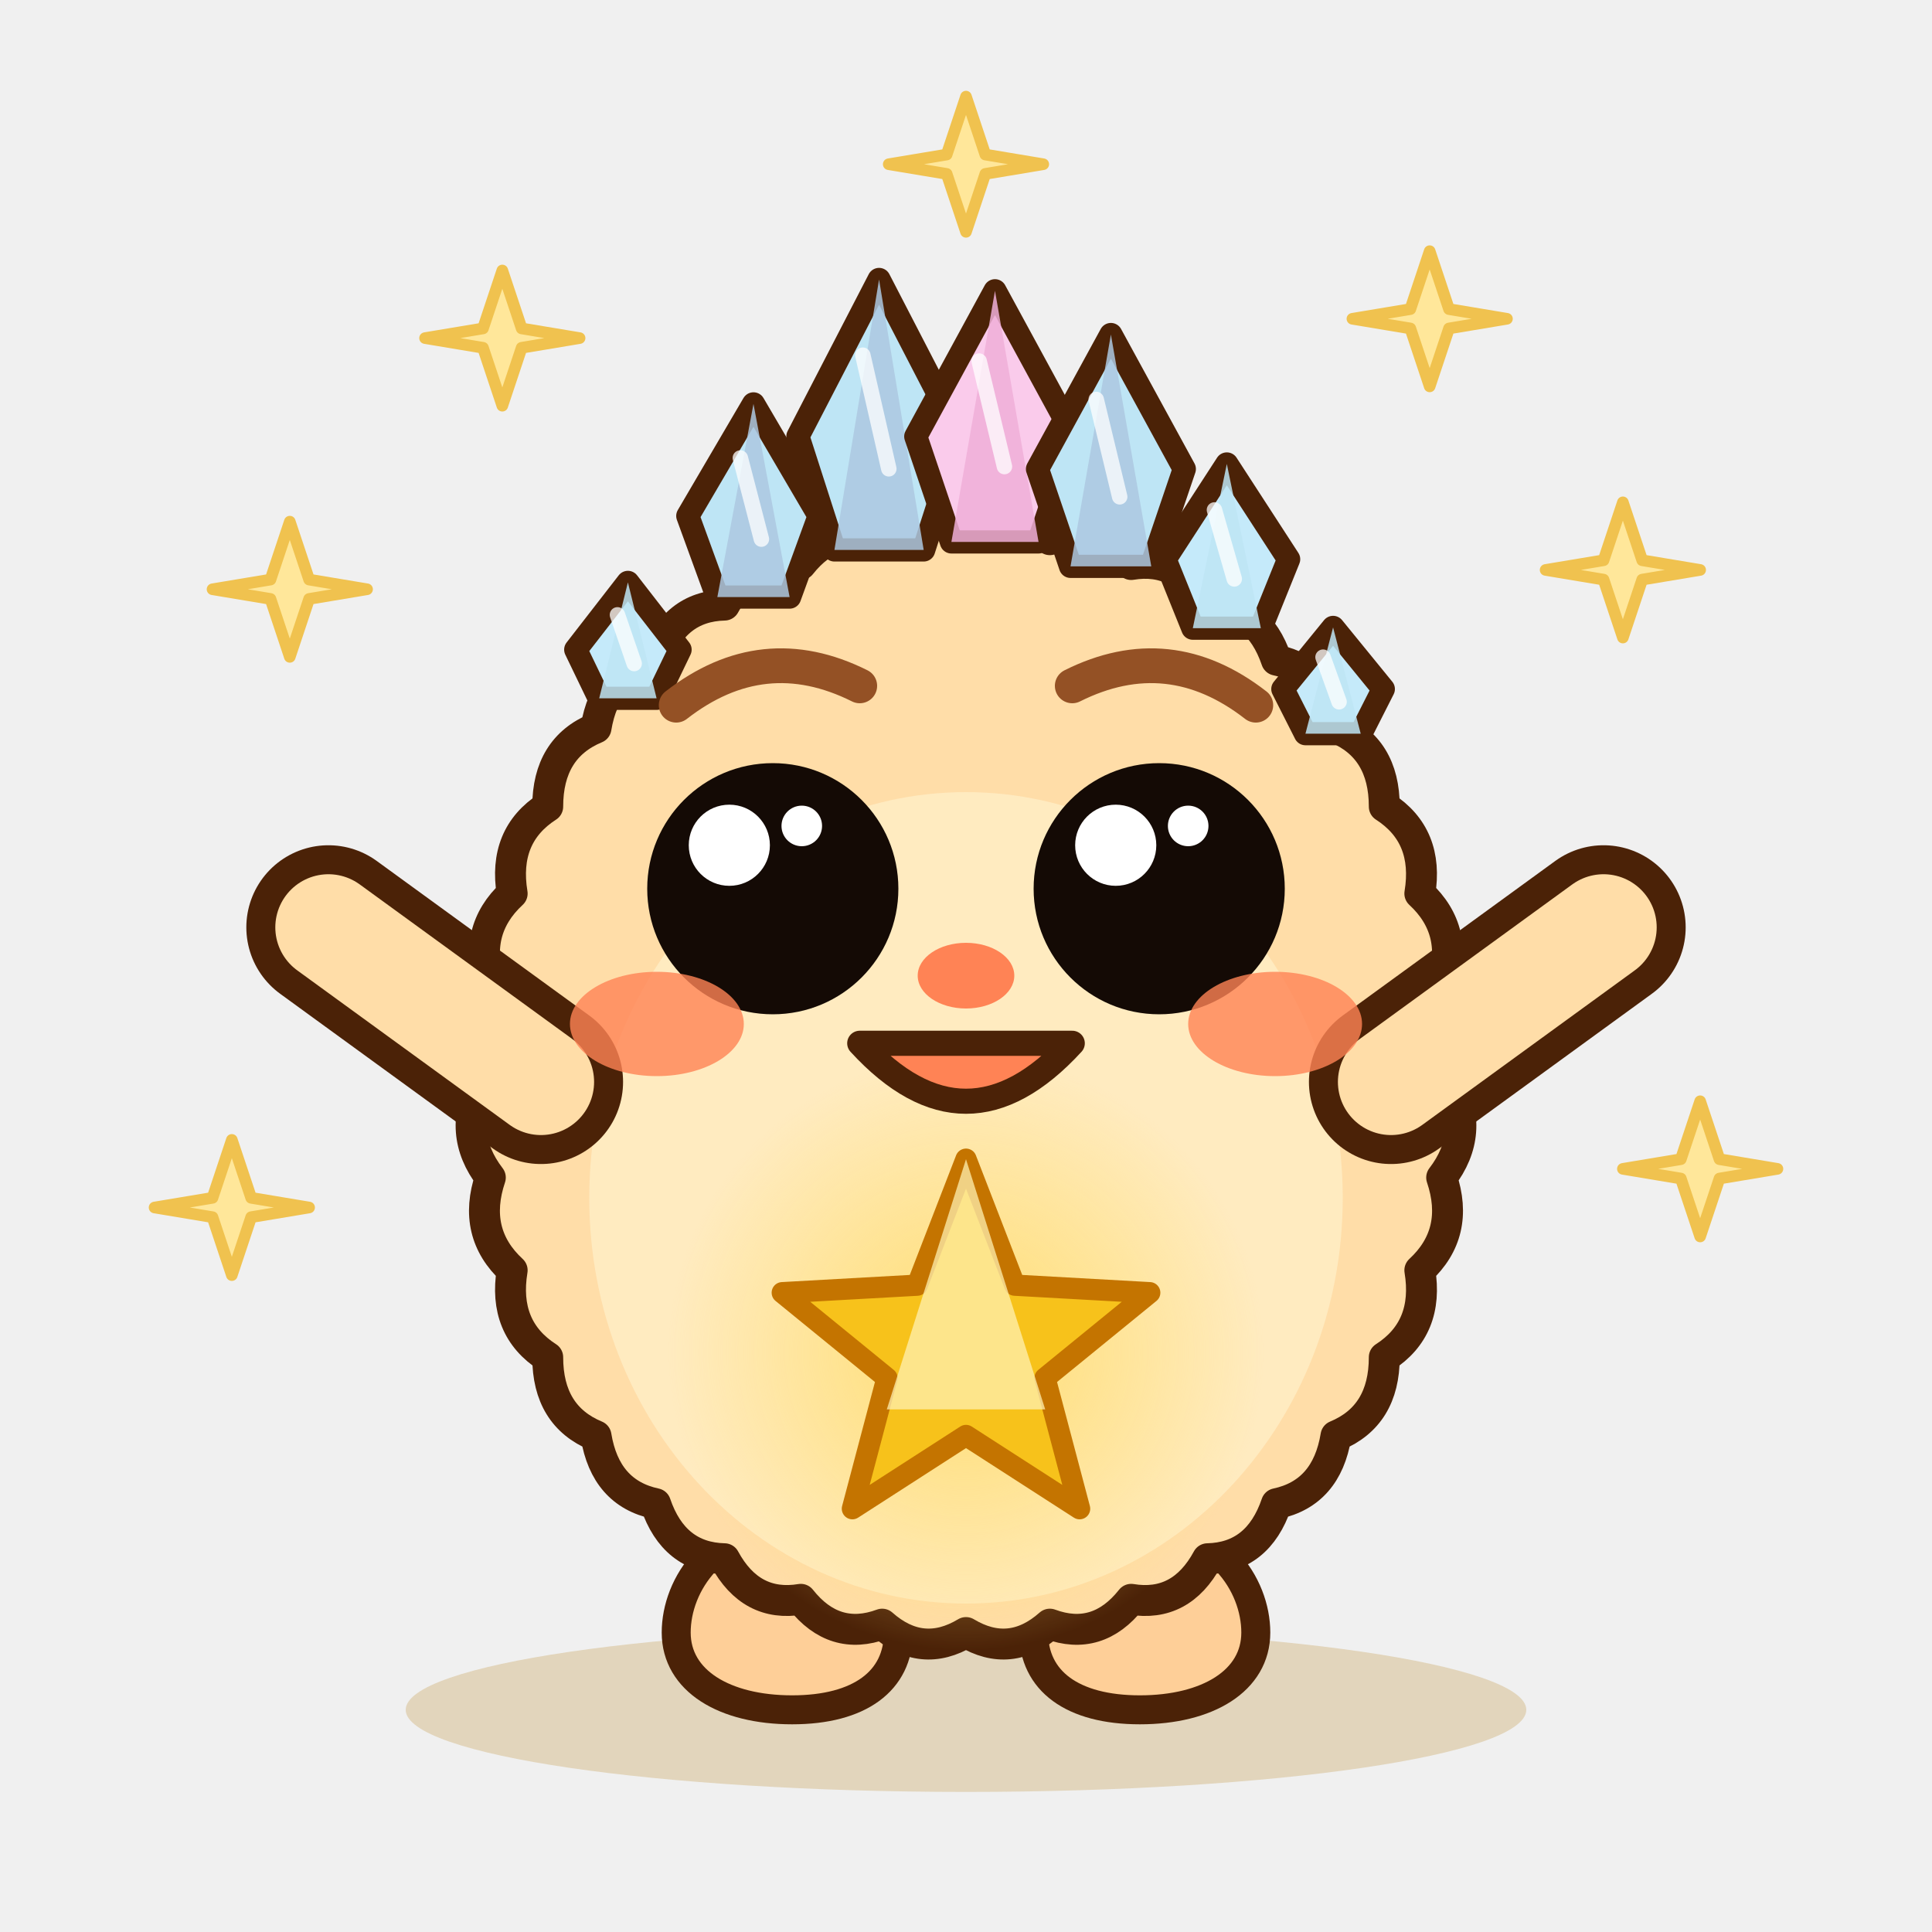
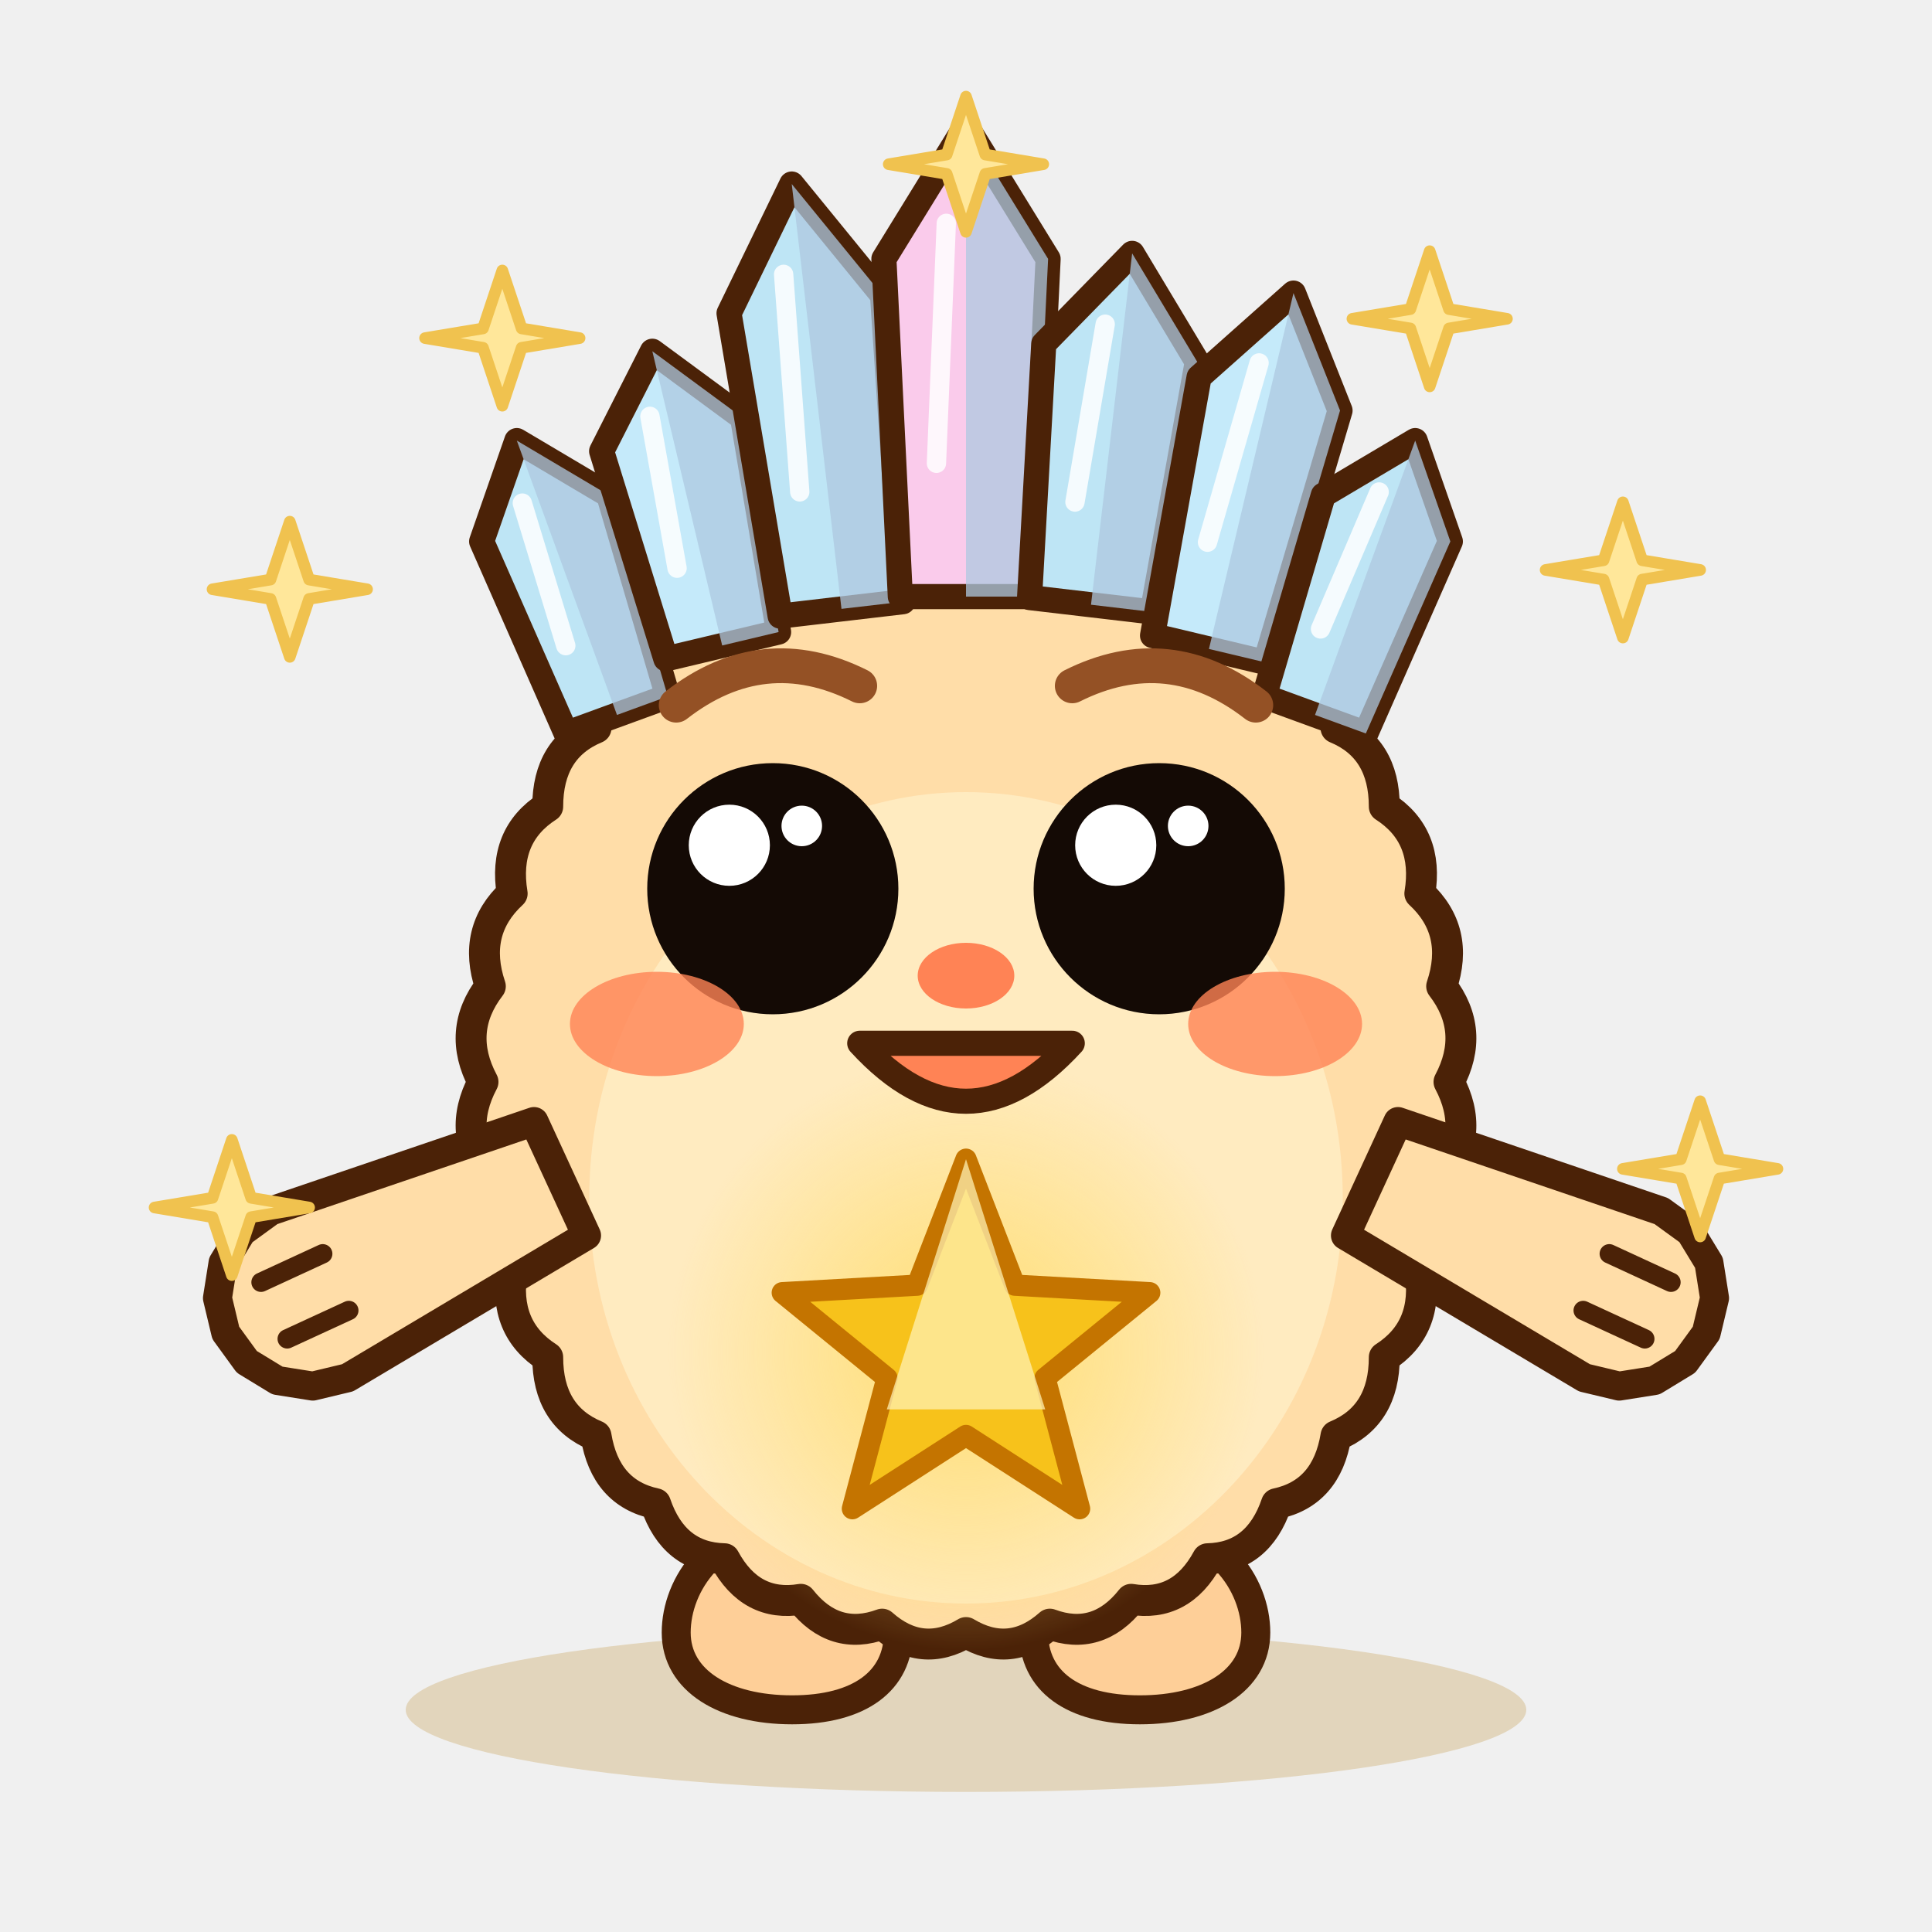
<svg xmlns="http://www.w3.org/2000/svg" viewBox="0 0 200 200" width="200" height="200" role="img" aria-label="Gobi qui apparait">
  <g id="gobi-corps">
    <defs>
      <radialGradient id="halo-coeur" cx="50%" cy="50%" r="50%">
        <stop offset="0%" stop-color="#FFDD6D" stop-opacity="0.95" />
        <stop offset="100%" stop-color="#FFDD6D" stop-opacity="0" />
      </radialGradient>
    </defs>
    <ellipse id="ombre-au-sol" cx="100" cy="177" rx="58" ry="8.5" fill="#D4BA87" opacity="0.5" />
    <path id="pied-gauche" d="M82,158 C74,158 70,164 70,169 C70,174 75,177 82,177 C89,177 93,174 93,169 C93,164 90,158 82,158 Z" fill="#FECF98" stroke="#4B2207" stroke-width="3" stroke-linejoin="round" />
    <path id="pied-droit" d="M118,158 C110,158 107,164 107,169 C107,174 111,177 118,177 C125,177 130,174 130,169 C130,164 126,158 118,158 Z" fill="#FECF98" stroke="#4B2207" stroke-width="3" stroke-linejoin="round" />
    <path id="corps-fourrure" d="M100,55 Q104.59,52.24 108.68,55.87 Q113.62,54.04 117.1,58.44 Q122.26,57.58 125,62.64 Q130.24,62.76 132.14,68.34 Q137.33,69.44 138.3,75.36 Q143.3,77.43 143.3,83.5 Q147.97,86.5 146.98,92.5 Q151.17,96.37 149.24,102.1 Q152.8,106.73 150,112 Q152.8,117.27 149.24,121.9 Q151.17,127.63 146.98,131.5 Q147.97,137.5 143.3,140.5 Q143.3,146.57 138.3,148.64 Q137.33,154.56 132.14,155.66 Q130.24,161.24 125,161.36 Q122.26,166.42 117.1,165.56 Q113.62,169.96 108.68,168.13 Q104.59,171.76 100,169 Q95.41,171.76 91.32,168.13 Q86.38,169.96 82.9,165.56 Q77.74,166.42 75,161.36 Q69.76,161.24 67.86,155.66 Q62.67,154.56 61.7,148.64 Q56.7,146.57 56.7,140.5 Q52.03,137.5 53.02,131.5 Q48.83,127.63 50.76,121.9 Q47.2,117.27 50,112 Q47.2,106.73 50.76,102.1 Q48.83,96.37 53.02,92.5 Q52.03,86.5 56.7,83.5 Q56.7,77.43 61.7,75.36 Q62.67,69.44 67.86,68.34 Q69.76,62.76 75,62.64 Q77.74,57.58 82.9,58.44 Q86.38,54.04 91.32,55.87 Q95.41,52.24 100,55 Z" fill="#FFDDA8" stroke="#4B2207" stroke-width="3.2" stroke-linejoin="round" />
    <ellipse id="corps-ventre" cx="100" cy="124" rx="39" ry="42" fill="#FFECC3" opacity="0.9" />
    <g id="coeur-de-pierre">
      <circle id="coeur-halo" cx="100" cy="140" r="31" fill="url(#halo-coeur)" />
      <path id="coeur-etoile" d="M100,120 L105.05,133.04 L119.02,133.82 L108.18,142.66 L111.76,156.18 L100,148.6 L88.24,156.18 L91.82,142.66 L80.98,133.82 L94.95,133.04 Z" fill="#F7C21B" stroke="#C47400" stroke-width="2.2" stroke-linejoin="round" />
      <path id="coeur-facette" d="M100,120 L108.2,145.9 L91.8,145.9 Z" fill="#FFF0B0" opacity="0.75" />
    </g>
  </g>
  <g id="gobi-parure">
-     <path d="M65,60.29 L70.4,67.25 L67.97,72.29 L62.03,72.29 L59.6,67.25 Z" fill="#C5EAFA" stroke="#4B2207" stroke-width="2.4" stroke-linejoin="round" />
-     <path d="M65,60.29 L67.97,72.29 L62.03,72.29 Z" fill="#BEE5F5" stroke="none" opacity="0.85" />
-     <path d="M63.92,63.65 L65.65,68.69" stroke="#FFFFFF" stroke-width="1.6" stroke-linecap="round" opacity="0.75" fill="none" />
-     <path d="M78,41.81 L84.8,53.41 L81.74,61.81 L74.26,61.81 L71.2,53.41 Z" fill="#BEE5F5" stroke="#4B2207" stroke-width="2.4" stroke-linejoin="round" />
-     <path d="M78,41.81 L81.74,61.81 L74.26,61.81 Z" fill="#ADC8E0" stroke="none" opacity="0.85" />
-     <path d="M76.64,47.41 L78.82,55.81" stroke="#FFFFFF" stroke-width="1.6" stroke-linecap="round" opacity="0.75" fill="none" />
-     <path d="M91,28.93 L99.4,45.17 L95.62,56.93 L86.38,56.93 L82.6,45.17 Z" fill="#BEE5F5" stroke="#4B2207" stroke-width="2.4" stroke-linejoin="round" />
-     <path d="M91,28.93 L95.62,56.93 L86.38,56.93 Z" fill="#ADC8E0" stroke="none" opacity="0.85" />
-     <path d="M89.32,36.77 L92.01,48.53" stroke="#FFFFFF" stroke-width="1.6" stroke-linecap="round" opacity="0.75" fill="none" />
-     <path d="M103,30.1 L111.2,45.18 L107.51,56.1 L98.49,56.1 L94.8,45.18 Z" fill="#FACBEB" stroke="#4B2207" stroke-width="2.4" stroke-linejoin="round" />
-     <path d="M103,30.1 L107.51,56.1 L98.49,56.1 Z" fill="#F0AFD8" stroke="none" opacity="0.85" />
-     <path d="M101.36,37.38 L103.98,48.3" stroke="#FFFFFF" stroke-width="1.6" stroke-linecap="round" opacity="0.75" fill="none" />
-     <path d="M115,34.63 L122.6,48.55 L119.18,58.63 L110.82,58.63 L107.4,48.55 Z" fill="#BEE5F5" stroke="#4B2207" stroke-width="2.4" stroke-linejoin="round" />
-     <path d="M115,34.63 L119.18,58.63 L110.82,58.63 Z" fill="#ADC8E0" stroke="none" opacity="0.85" />
-     <path d="M113.48,41.35 L115.91,51.43" stroke="#FFFFFF" stroke-width="1.6" stroke-linecap="round" opacity="0.75" fill="none" />
-     <path d="M127,48.03 L133.4,57.89 L130.52,65.03 L123.48,65.03 L120.6,57.89 Z" fill="#C5EAFA" stroke="#4B2207" stroke-width="2.4" stroke-linejoin="round" />
-     <path d="M127,48.03 L130.52,65.03 L123.48,65.03 Z" fill="#BEE5F5" stroke="none" opacity="0.85" />
-     <path d="M125.72,52.79 L127.77,59.93" stroke="#FFFFFF" stroke-width="1.6" stroke-linecap="round" opacity="0.75" fill="none" />
-     <path d="M138,64.95 L143.2,71.33 L140.86,75.95 L135.14,75.95 L132.8,71.33 Z" fill="#C5EAFA" stroke="#4B2207" stroke-width="2.4" stroke-linejoin="round" />
-     <path d="M138,64.95 L140.86,75.95 L135.14,75.95 Z" fill="#BEE5F5" stroke="none" opacity="0.85" />
-     <path d="M136.96,68.03 L138.62,72.65" stroke="#FFFFFF" stroke-width="1.6" stroke-linecap="round" opacity="0.75" fill="none" />
+     <path d="M53.5,45.61 L63.01,51.25 L69.13,72.09 L58.61,75.93 L49.86,56.05 Z" fill="#BEE5F5" stroke="#4B2207" stroke-width="2.6" stroke-linejoin="round" />
+     <path d="M53.5,45.61 L63.01,51.25 L69.13,72.09 L63.87,74.01 Z" fill="#ADC8E0" stroke="none" opacity="0.75" />
+     <path d="M54.07,52.08 L58.57,66.84" stroke="#FFFFFF" stroke-width="2" stroke-linecap="round" opacity="0.85" fill="none" />
+     <path d="M67.53,36.36 L76.87,43.24 L80.6,65.43 L68.93,68.21 L62.28,46.71 Z" fill="#C5EAFA" stroke="#4B2207" stroke-width="2.6" stroke-linejoin="round" />
+     <path d="M67.53,36.36 L76.87,43.24 L80.6,65.43 L74.76,66.82 Z" fill="#ADC8E0" stroke="none" opacity="0.75" />
+     <path d="M67.28,43.1 L70.09,58.82" stroke="#FFFFFF" stroke-width="2" stroke-linecap="round" opacity="0.85" fill="none" />
+     <path d="M81.96,19.05 L91.36,30.57 L93.47,62.29 L80.76,63.78 L75.47,32.43 Z" fill="#BEE5F5" stroke="#4B2207" stroke-width="2.6" stroke-linejoin="round" />
+     <path d="M81.96,19.05 L91.36,30.57 L93.47,62.29 L87.11,63.03 Z" fill="#ADC8E0" stroke="none" opacity="0.75" />
+     <path d="M81.12,28.4 L82.79,50.92" stroke="#FFFFFF" stroke-width="2" stroke-linecap="round" opacity="0.85" fill="none" />
+     <path d="M100,13 L108.5,26.8 L106.8,61.76 L93.2,61.76 L91.5,26.8 Z" fill="#FACBEB" stroke="#4B2207" stroke-width="2.6" stroke-linejoin="round" />
+     <path d="M100,13 L108.5,26.8 L106.8,61.76 L100,61.76 Z" fill="#ADC8E0" stroke="none" opacity="0.75" />
+     <path d="M97.96,23.12 L96.94,47.96" stroke="#FFFFFF" stroke-width="2" stroke-linecap="round" opacity="0.85" fill="none" />
+     <path d="M117.2,26.23 L123.94,37.46 L119.29,63.35 L106.58,61.86 L108.05,35.59 Z" fill="#BEE5F5" stroke="#4B2207" stroke-width="2.6" stroke-linejoin="round" />
+     <path d="M117.2,26.23 L123.94,37.46 L119.29,63.35 L112.94,62.6 Z" fill="#ADC8E0" stroke="none" opacity="0.75" />
+     <path d="M114.41,33.56 L111.28,51.97" stroke="#FFFFFF" stroke-width="2" stroke-linecap="round" opacity="0.85" fill="none" />
+     <path d="M133.9,30.34 L138.72,42.5 L130.99,68.57 L119.31,65.79 L124.13,39.03 Z" fill="#C5EAFA" stroke="#4B2207" stroke-width="2.6" stroke-linejoin="round" />
+     <path d="M133.9,30.34 L138.72,42.5 L130.99,68.57 L125.15,67.18 Z" fill="#ADC8E0" stroke="none" opacity="0.75" />
+     <path d="M130.34,37.57 L125,56.13" stroke="#FFFFFF" stroke-width="2" stroke-linecap="round" opacity="0.85" fill="none" />
+     <path d="M146.5,45.61 L150.14,56.05 L141.39,75.93 L130.87,72.09 L136.99,51.25 Z" fill="#BEE5F5" stroke="#4B2207" stroke-width="2.6" stroke-linejoin="round" />
+     <path d="M146.5,45.61 L150.14,56.05 L141.39,75.93 L136.13,74.01 Z" fill="#ADC8E0" stroke="none" opacity="0.75" />
+     <path d="M142.77,50.93 L136.7,65.11" stroke="#FFFFFF" stroke-width="2" stroke-linecap="round" opacity="0.85" fill="none" />
  </g>
  <g id="gobi-bras">
-     <path d="M56,112 L34,96" stroke="#4B2207" stroke-width="17" stroke-linecap="round" fill="none" />
-     <path d="M144,112 L166,96" stroke="#4B2207" stroke-width="17" stroke-linecap="round" fill="none" />
-     <path d="M56,112 L34,96" stroke="#FFDDA8" stroke-width="11" stroke-linecap="round" fill="none" />
-     <path d="M144,112 L166,96" stroke="#FFDDA8" stroke-width="11" stroke-linecap="round" fill="none" />
+     <path d="M55.28,116.1 L28.02,125.37 L25.02,127.55 L23.09,130.72 L22.51,134.38 L23.37,137.98 L25.55,140.98 L28.72,142.91 L32.38,143.49 L35.98,142.63 L60.72,127.9 Z" fill="#FFDDA8" stroke="#4B2207" stroke-width="3" stroke-linejoin="round" />
+     <path d="M27.02,132.74 L33.41,129.79 M29.73,138.6 L36.11,135.66" stroke="#4B2207" stroke-width="2" stroke-linecap="round" fill="none" />
+     <path d="M139.28,127.9 L164.02,142.63 L167.62,143.49 L171.28,142.91 L174.45,140.98 L176.63,137.98 L177.49,134.38 L176.91,130.72 L174.98,127.55 L171.98,125.37 L144.72,116.1 Z" fill="#FFDDA8" stroke="#4B2207" stroke-width="3" stroke-linejoin="round" />
+     <path d="M170.27,138.6 L163.89,135.66 M172.98,132.74 L166.59,129.79" stroke="#4B2207" stroke-width="2" stroke-linecap="round" fill="none" />
  </g>
  <g id="gobi-visage">
    <path d="M70,73 Q79,66 89,71" stroke="#945125" stroke-width="3.6" stroke-linecap="round" fill="none" />
    <path d="M111,71 Q121,66 130,73" stroke="#945125" stroke-width="3.6" stroke-linecap="round" fill="none" />
    <circle cx="80" cy="92" r="13" fill="#140A05" />
    <circle cx="120" cy="92" r="13" fill="#140A05" />
    <circle cx="75.5" cy="87.5" r="4.2" fill="#FFFFFF" />
    <circle cx="83" cy="85.5" r="2.1" fill="#FFFFFF" />
    <circle cx="115.5" cy="87.5" r="4.2" fill="#FFFFFF" />
    <circle cx="123" cy="85.5" r="2.1" fill="#FFFFFF" />
    <ellipse cx="68" cy="106" rx="9" ry="5.4" fill="#FF8355" opacity="0.8" />
    <ellipse cx="132" cy="106" rx="9" ry="5.4" fill="#FF8355" opacity="0.8" />
    <ellipse id="museau" cx="100" cy="101" rx="5" ry="3.4" fill="#FF8355" />
    <path id="bouche" d="M89,108 Q100,120 111,108 Z" fill="#FF8355" stroke="#4B2207" stroke-width="2.6" stroke-linejoin="round" />
  </g>
  <g id="gobi-effet">
    <path id="etincelle-0" d="M30,54 L32,60 L38,61 L32,62 L30,68 L28,62 L22,61 L28,60 Z" fill="#FFE79A" stroke="#F0C24F" stroke-width="1.2" stroke-linejoin="round" />
    <path id="etincelle-1" d="M168,52 L170,58 L176,59 L170,60 L168,66 L166,60 L160,59 L166,58 Z" fill="#FFE79A" stroke="#F0C24F" stroke-width="1.2" stroke-linejoin="round" />
    <path id="etincelle-2" d="M24,118 L26,124 L32,125 L26,126 L24,132 L22,126 L16,125 L22,124 Z" fill="#FFE79A" stroke="#F0C24F" stroke-width="1.2" stroke-linejoin="round" />
    <path id="etincelle-3" d="M176,114 L178,120 L184,121 L178,122 L176,128 L174,122 L168,121 L174,120 Z" fill="#FFE79A" stroke="#F0C24F" stroke-width="1.2" stroke-linejoin="round" />
    <path id="etincelle-4" d="M52,28 L54,34 L60,35 L54,36 L52,42 L50,36 L44,35 L50,34 Z" fill="#FFE79A" stroke="#F0C24F" stroke-width="1.2" stroke-linejoin="round" />
    <path id="etincelle-5" d="M148,26 L150,32 L156,33 L150,34 L148,40 L146,34 L140,33 L146,32 Z" fill="#FFE79A" stroke="#F0C24F" stroke-width="1.2" stroke-linejoin="round" />
    <path id="etincelle-6" d="M100,10 L102,16 L108,17 L102,18 L100,24 L98,18 L92,17 L98,16 Z" fill="#FFE79A" stroke="#F0C24F" stroke-width="1.2" stroke-linejoin="round" />
  </g>
</svg>
